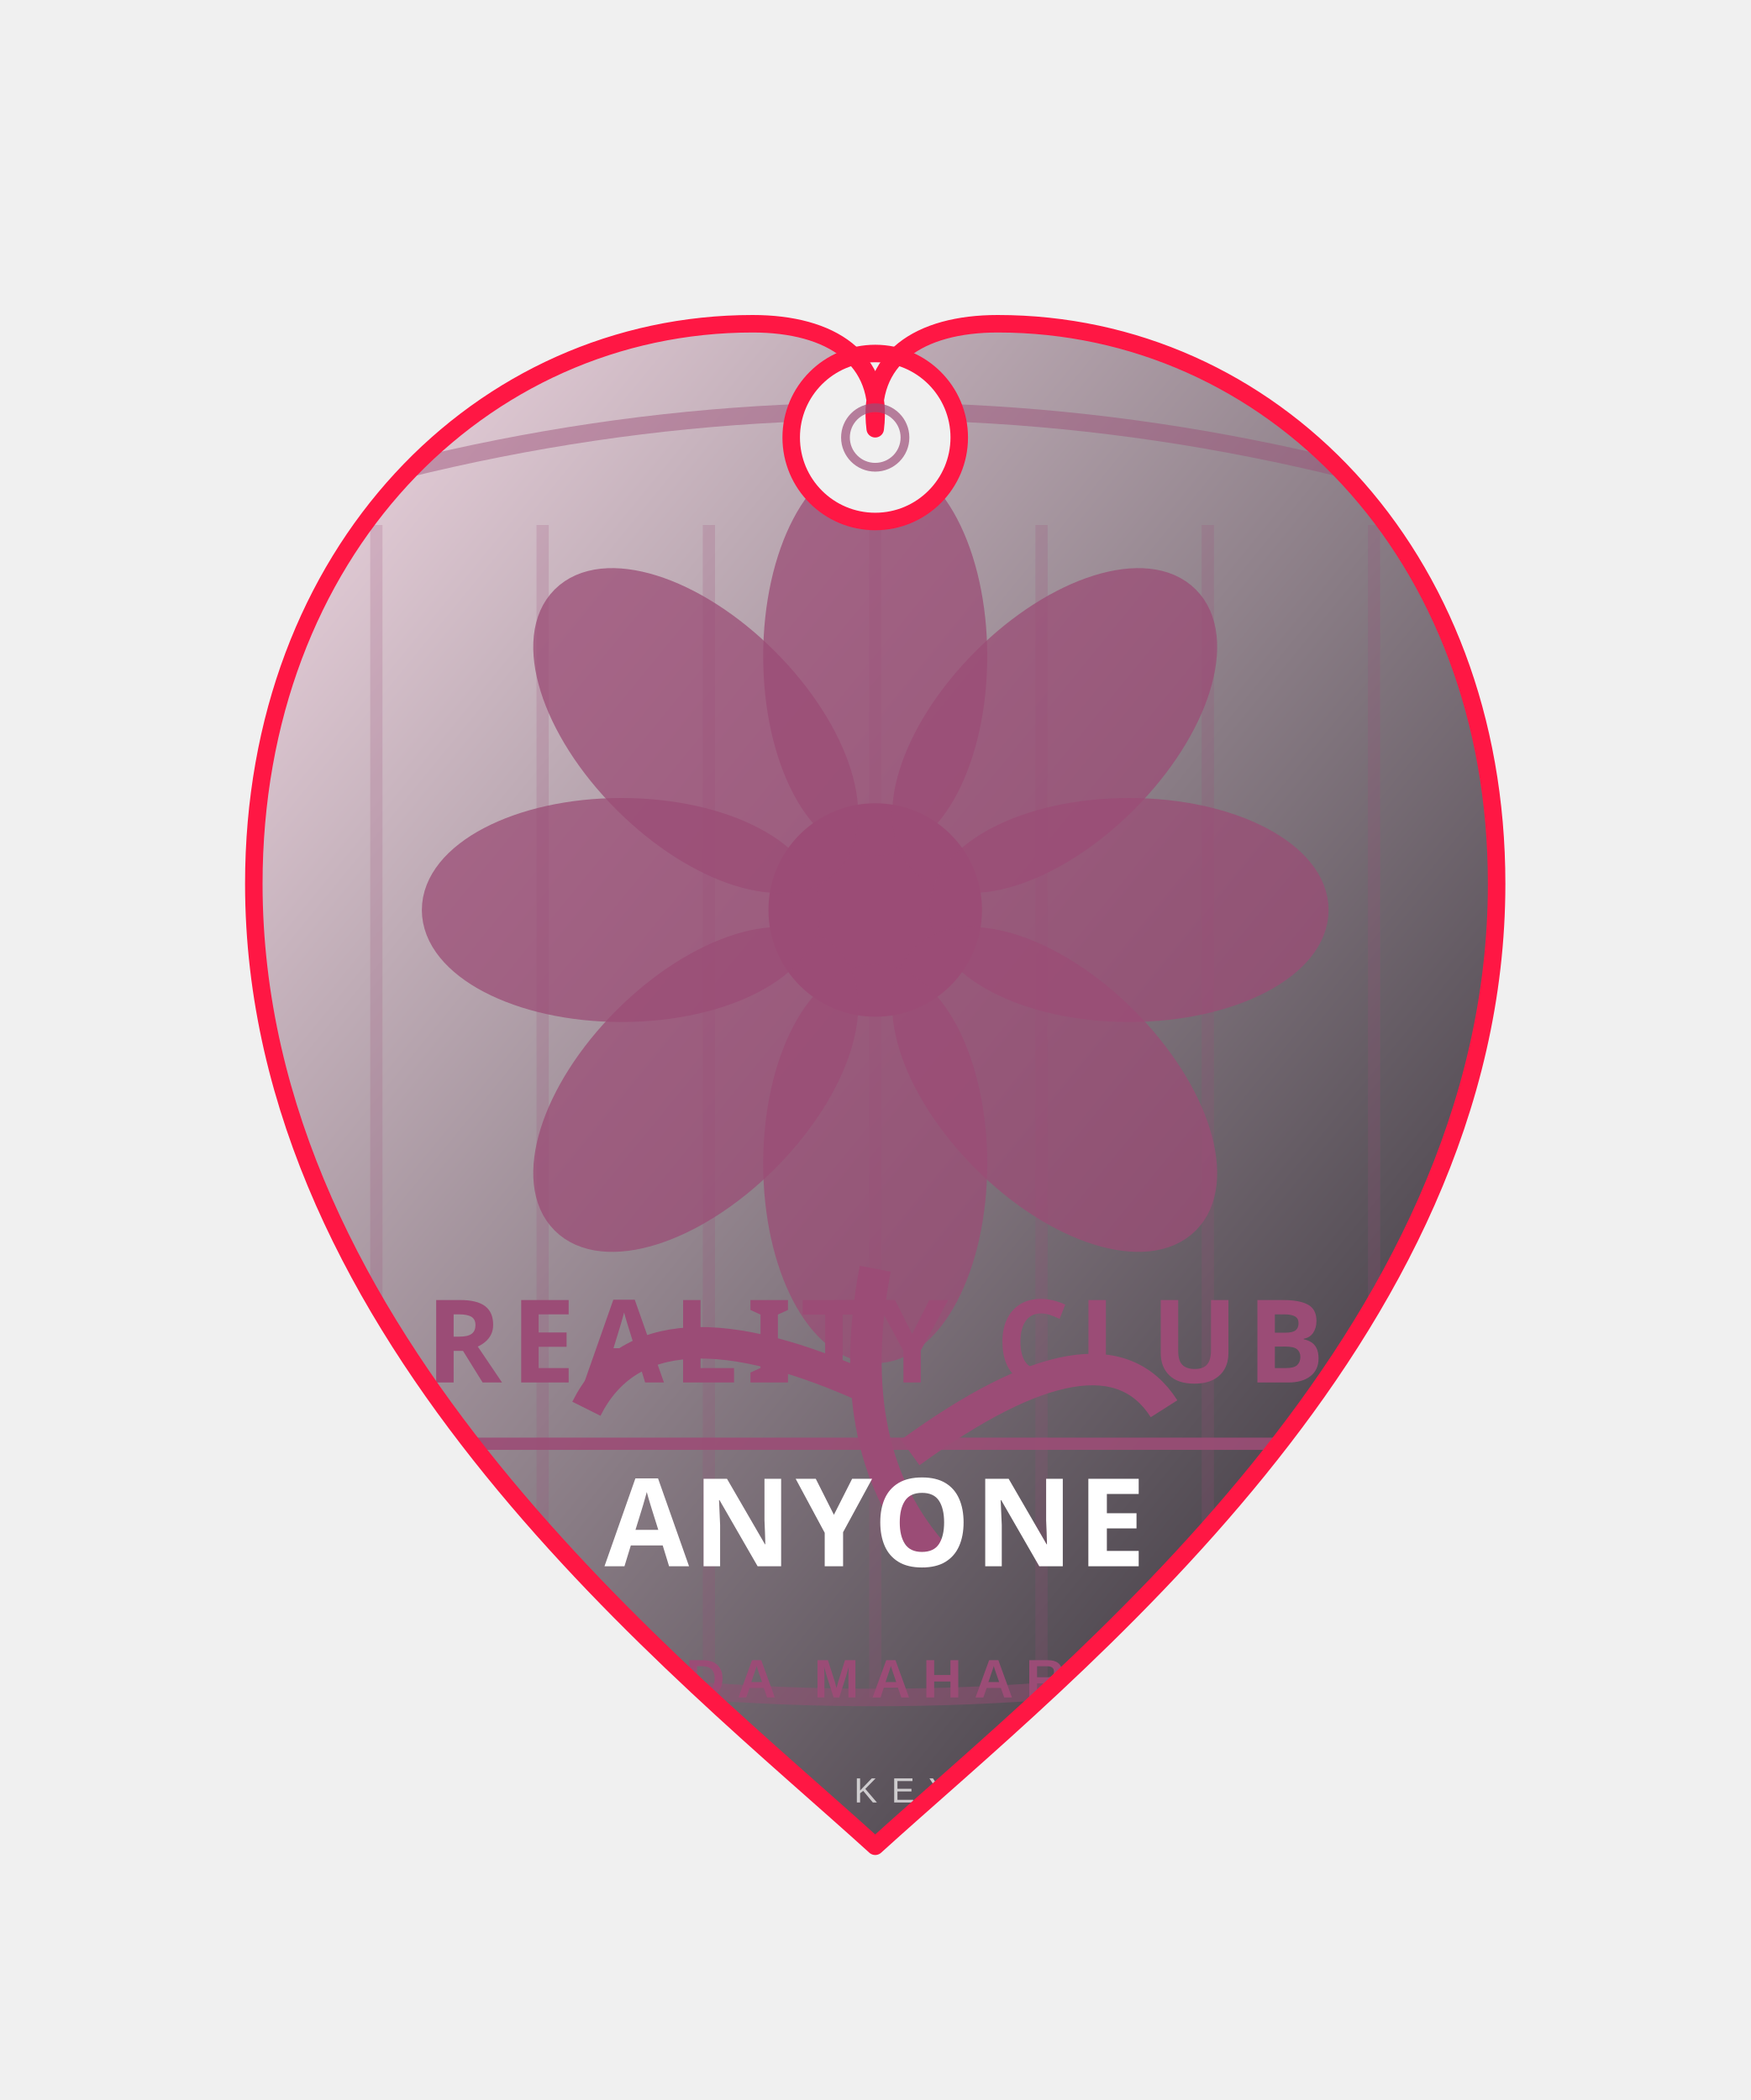
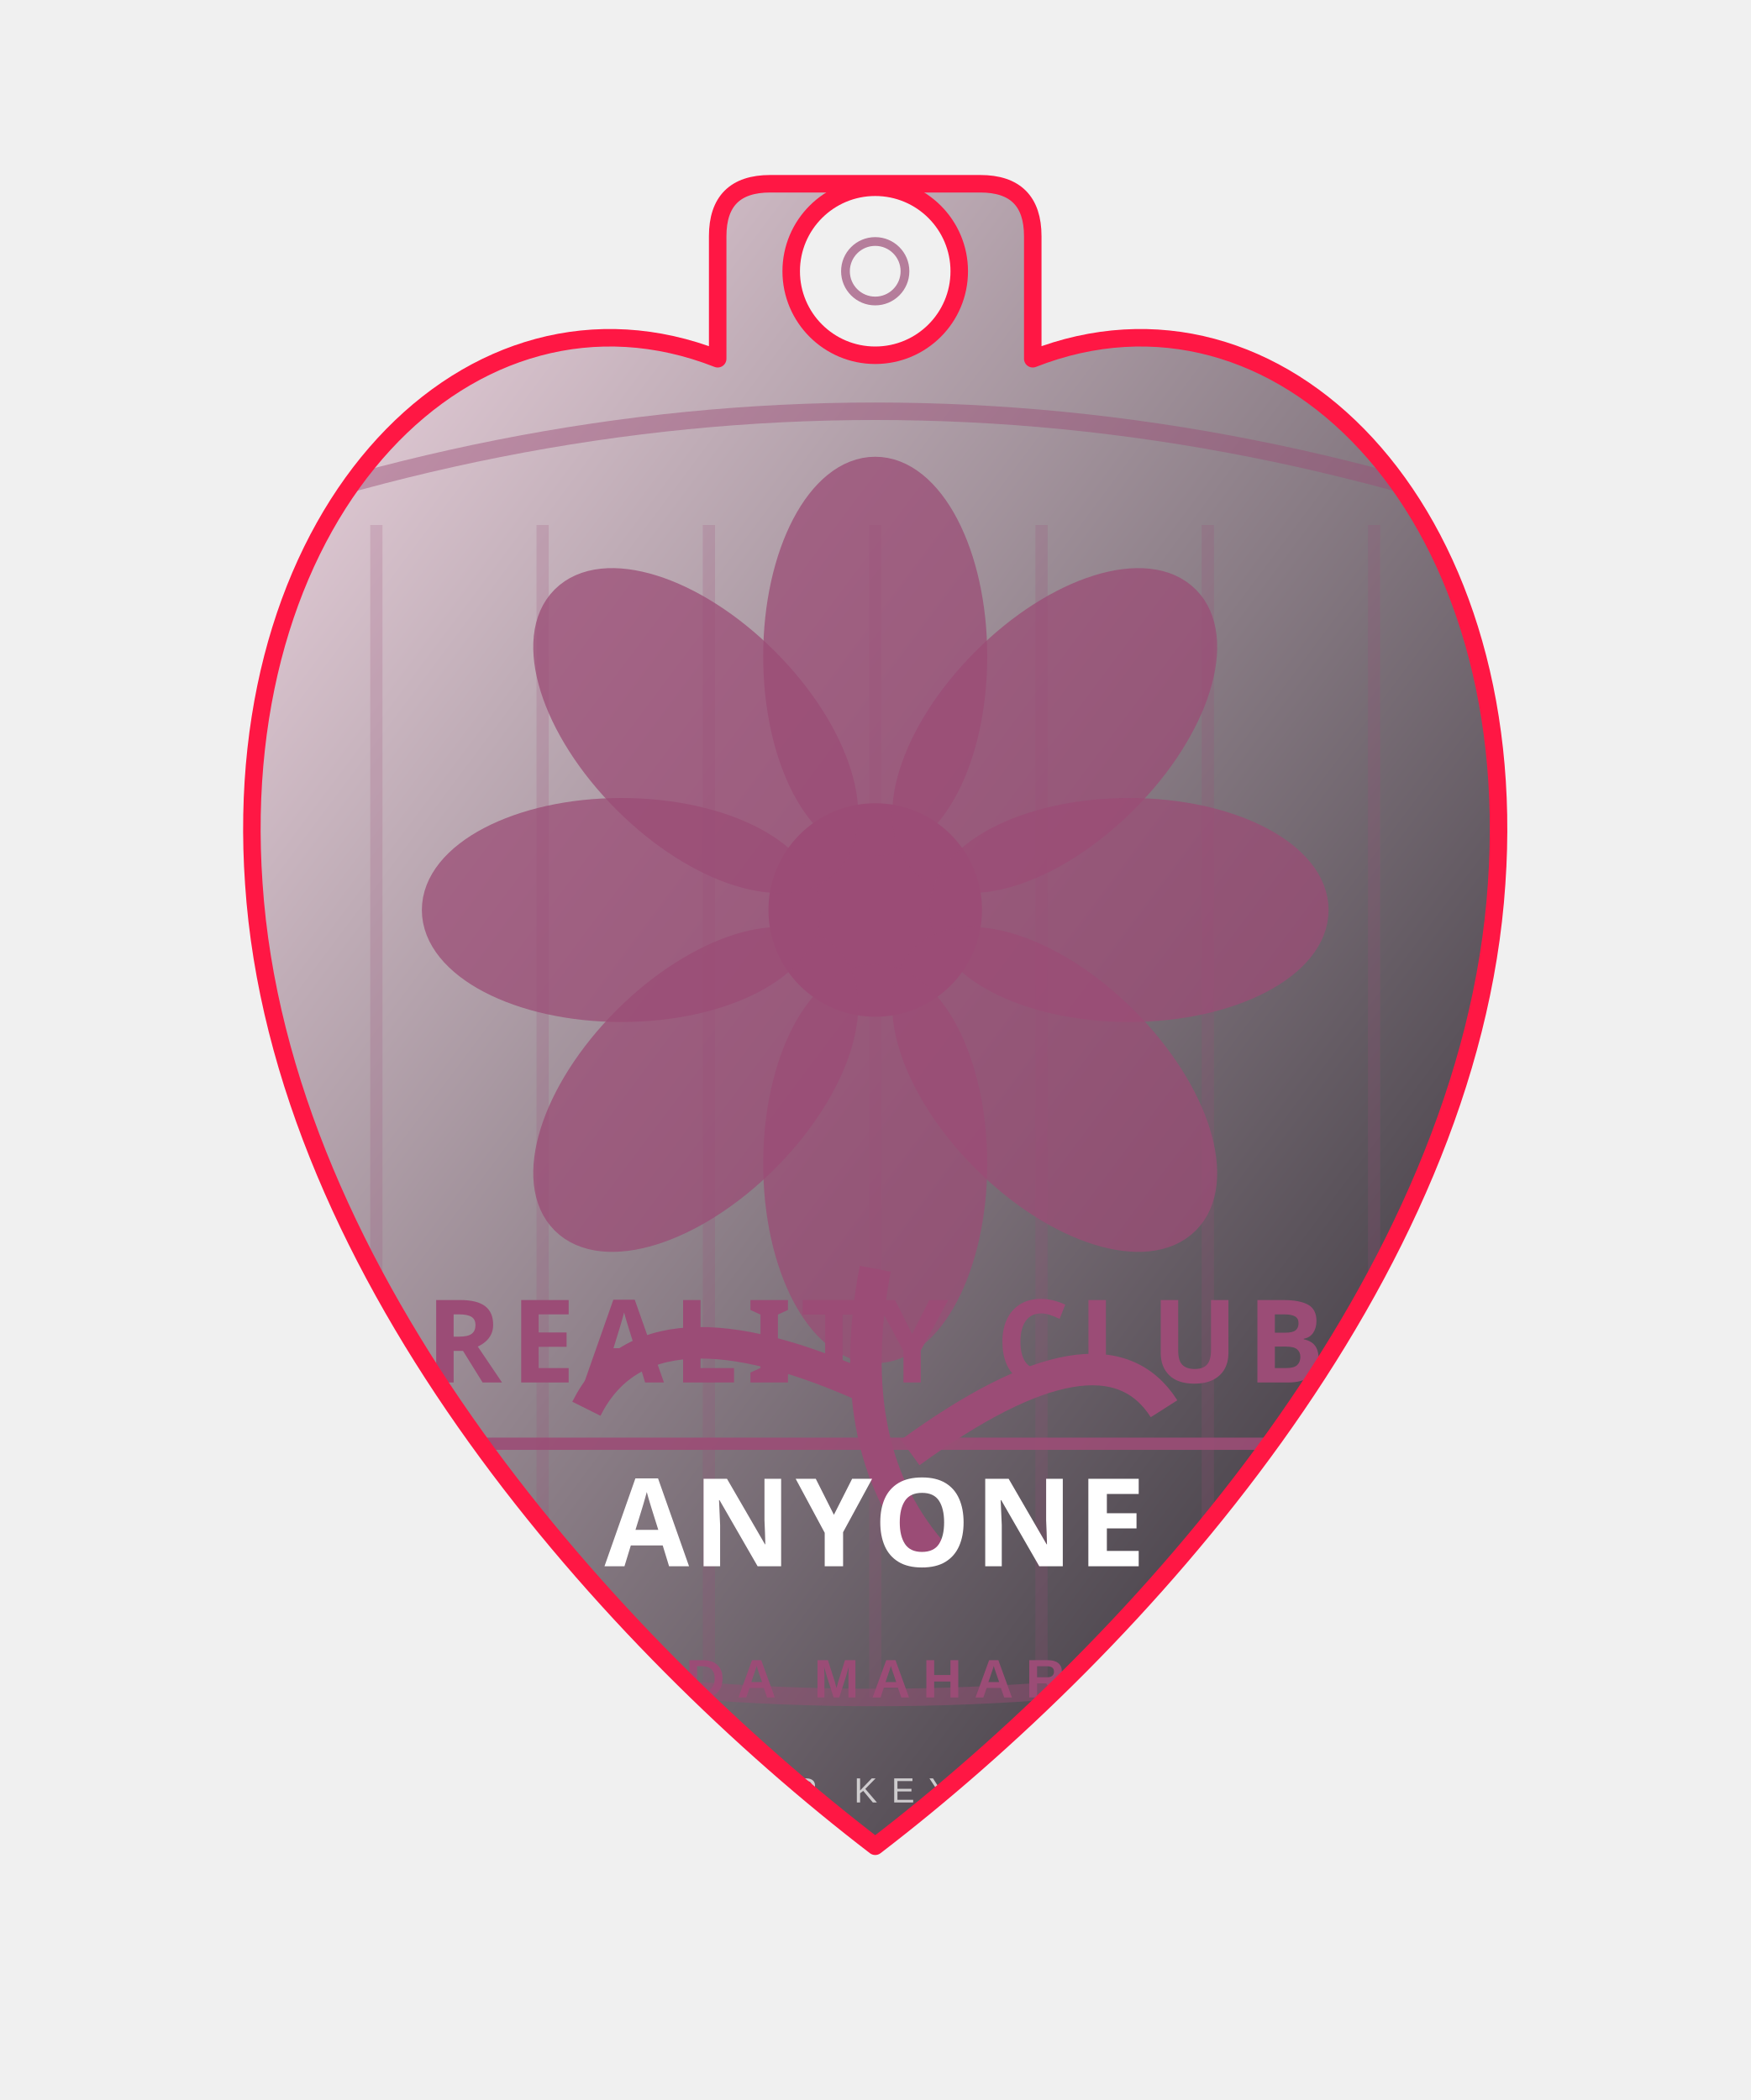
<svg xmlns="http://www.w3.org/2000/svg" width="1000" height="1200" viewBox="0 0 1000 1200">
  <defs>
    <linearGradient id="grad3" x1="0" y1="0" x2="1" y2="1">
      <stop offset="0" stop-color="#f5dce7" />
      <stop offset="1" stop-color="#25232a" />
    </linearGradient>
    <clipPath id="clip3">
-       <path d="M500 1055 C390 955 145 765 145 505 C145 315 275 185 430 185 C475 185 505 205 500 245 C495 205 525 185 570 185 C725 185 855 315 855 505 C855 765 610 955 500 1055 Z" />
+       <path d="M440 105 L560 105 Q590 105 590 135 L590 205 C730 150 870 290 855 505 C840 730 650 940 500 1055 C350 940 160 730 145 505 C130 290 270 150 410 205 L410 135 Q410 105 440 105 Z" />
    </clipPath>
    <mask id="mask3">
      <rect width="1000" height="1200" fill="black" />
-       <path d="M500 1055 C390 955 145 765 145 505 C145 315 275 185 430 185 C475 185 505 205 500 245 C495 205 525 185 570 185 C725 185 855 315 855 505 C855 765 610 955 500 1055 Z" fill="white" />
-       <circle cx="500" cy="250" r="48" fill="black" />
+       <path d="M440 105 L560 105 Q590 105 590 135 L590 205 C730 150 870 290 855 505 C840 730 650 940 500 1055 C350 940 160 730 145 505 C130 290 270 150 410 205 L410 135 Q410 105 440 105 Z" fill="white" />
+       <circle cx="500" cy="155" r="48" fill="black" />
    </mask>
  </defs>
  <g mask="url(#mask3)">
-     <path d="M500 1055 C390 955 145 765 145 505 C145 315 275 185 430 185 C475 185 505 205 500 245 C495 205 525 185 570 185 C725 185 855 315 855 505 C855 765 610 955 500 1055 Z" fill="url(#grad3)" />
+     <path d="M440 105 L560 105 Q590 105 590 135 L590 205 C730 150 870 290 855 505 C840 730 650 940 500 1055 C350 940 160 730 145 505 C130 290 270 150 410 205 L410 135 Q410 105 440 105 Z" fill="url(#grad3)" />
    <g clip-path="url(#clip3)">
      <path d="M70 320 Q500 150 930 320 M70 900 Q500 1040 930 900" fill="none" stroke="#9b4c76" stroke-width="10" opacity=".45" />
      <g opacity=".2" stroke="#9b4c76" stroke-width="7">
        <path d="M120 300 L120 970" />
        <path d="M215 300 L215 970" />
        <path d="M310 300 L310 970" />
        <path d="M405 300 L405 970" />
        <path d="M500 300 L500 970" />
        <path d="M595 300 L595 970" />
        <path d="M690 300 L690 970" />
        <path d="M785 300 L785 970" />
        <path d="M880 300 L880 970" />
      </g>
      <g transform="translate(500 520)" fill="none" stroke="#9b4c76" stroke-width="18">
        <circle r="52" fill="#9b4c76" />
        <ellipse cx="0" cy="-145" rx="55" ry="105" transform="rotate(0)" fill="#9b4c76" opacity=".75" />
        <ellipse cx="0" cy="-145" rx="55" ry="105" transform="rotate(45)" fill="#9b4c76" opacity=".75" />
        <ellipse cx="0" cy="-145" rx="55" ry="105" transform="rotate(90)" fill="#9b4c76" opacity=".75" />
        <ellipse cx="0" cy="-145" rx="55" ry="105" transform="rotate(135)" fill="#9b4c76" opacity=".75" />
        <ellipse cx="0" cy="-145" rx="55" ry="105" transform="rotate(180)" fill="#9b4c76" opacity=".75" />
        <ellipse cx="0" cy="-145" rx="55" ry="105" transform="rotate(225)" fill="#9b4c76" opacity=".75" />
        <ellipse cx="0" cy="-145" rx="55" ry="105" transform="rotate(270)" fill="#9b4c76" opacity=".75" />
        <ellipse cx="0" cy="-145" rx="55" ry="105" transform="rotate(315)" fill="#9b4c76" opacity=".75" />
        <path d="M0 205 Q-20 310 35 370 M0 275 Q-130 215 -165 285 M20 310 Q130 230 165 285" />
      </g>
      <text x="500" y="790" text-anchor="middle" fill="#9b4c76" font-family="Arial Black, Impact, sans-serif" font-size="66" letter-spacing="5" font-weight="900">REALITY CLUB</text>
      <path d="M210 825 H790" stroke="#9b4c76" stroke-width="7" opacity=".9" />
      <text x="500" y="895" text-anchor="middle" fill="#fff" font-family="Arial Black, Impact, sans-serif" font-size="70" font-weight="900" letter-spacing="2">ANYONE</text>
      <text x="500" y="970" text-anchor="middle" fill="#9b4c76" font-family="Arial, sans-serif" font-size="31" font-weight="700" letter-spacing="7">DINDA MAHARANI</text>
      <text x="500" y="1030" text-anchor="middle" fill="#ffffff" opacity=".7" font-family="Arial, sans-serif" font-size="20" letter-spacing="8">FRIENDSHIP KEYCHAIN • 04</text>
    </g>
  </g>
-   <path d="M500 1055 C390 955 145 765 145 505 C145 315 275 185 430 185 C475 185 505 205 500 245 C495 205 525 185 570 185 C725 185 855 315 855 505 C855 765 610 955 500 1055 Z" fill="none" stroke="#ff1744" stroke-width="10" stroke-linejoin="round" />
-   <circle cx="500" cy="250" r="48" fill="none" stroke="#ff1744" stroke-width="10" />
-   <circle cx="500" cy="250" r="17" fill="none" stroke="#9b4c76" stroke-width="5" opacity=".7" />
+   <path d="M440 105 L560 105 Q590 105 590 135 L590 205 C730 150 870 290 855 505 C840 730 650 940 500 1055 C350 940 160 730 145 505 C130 290 270 150 410 205 L410 135 Q410 105 440 105 Z" fill="none" stroke="#ff1744" stroke-width="10" stroke-linejoin="round" />
+   <circle cx="500" cy="155" r="48" fill="none" stroke="#ff1744" stroke-width="10" />
+   <circle cx="500" cy="155" r="17" fill="none" stroke="#9b4c76" stroke-width="5" opacity=".7" />
</svg>
